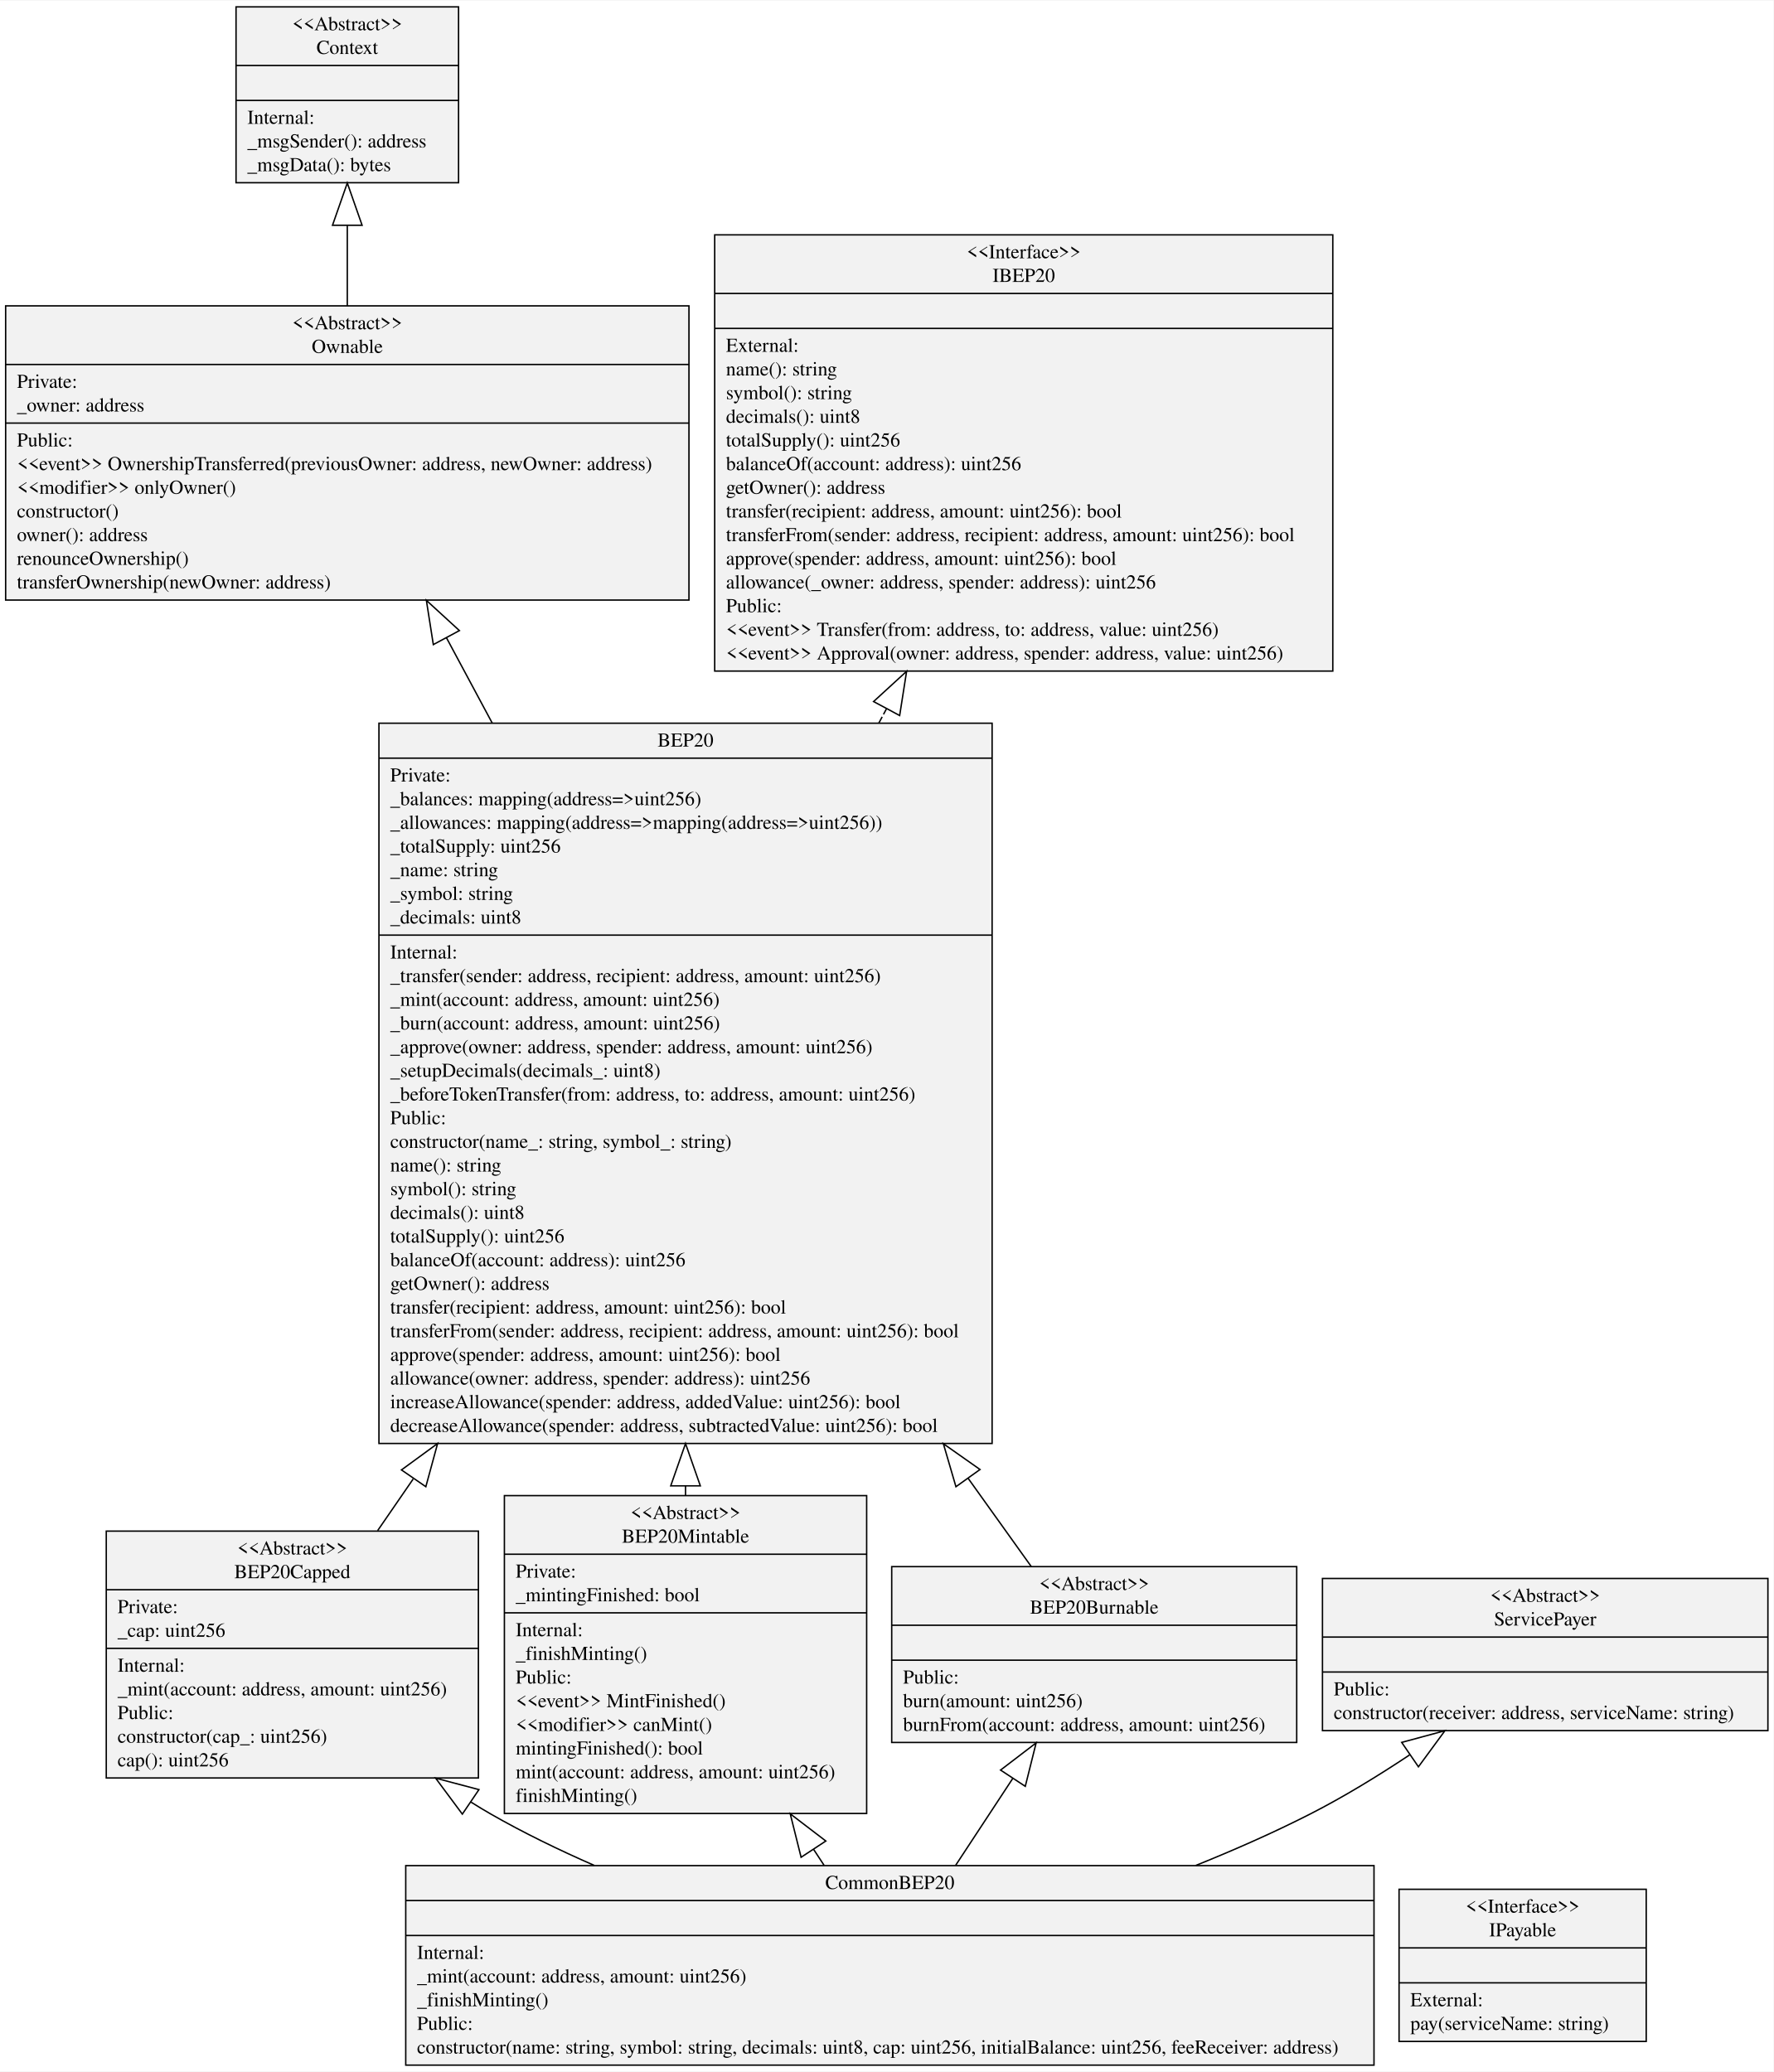
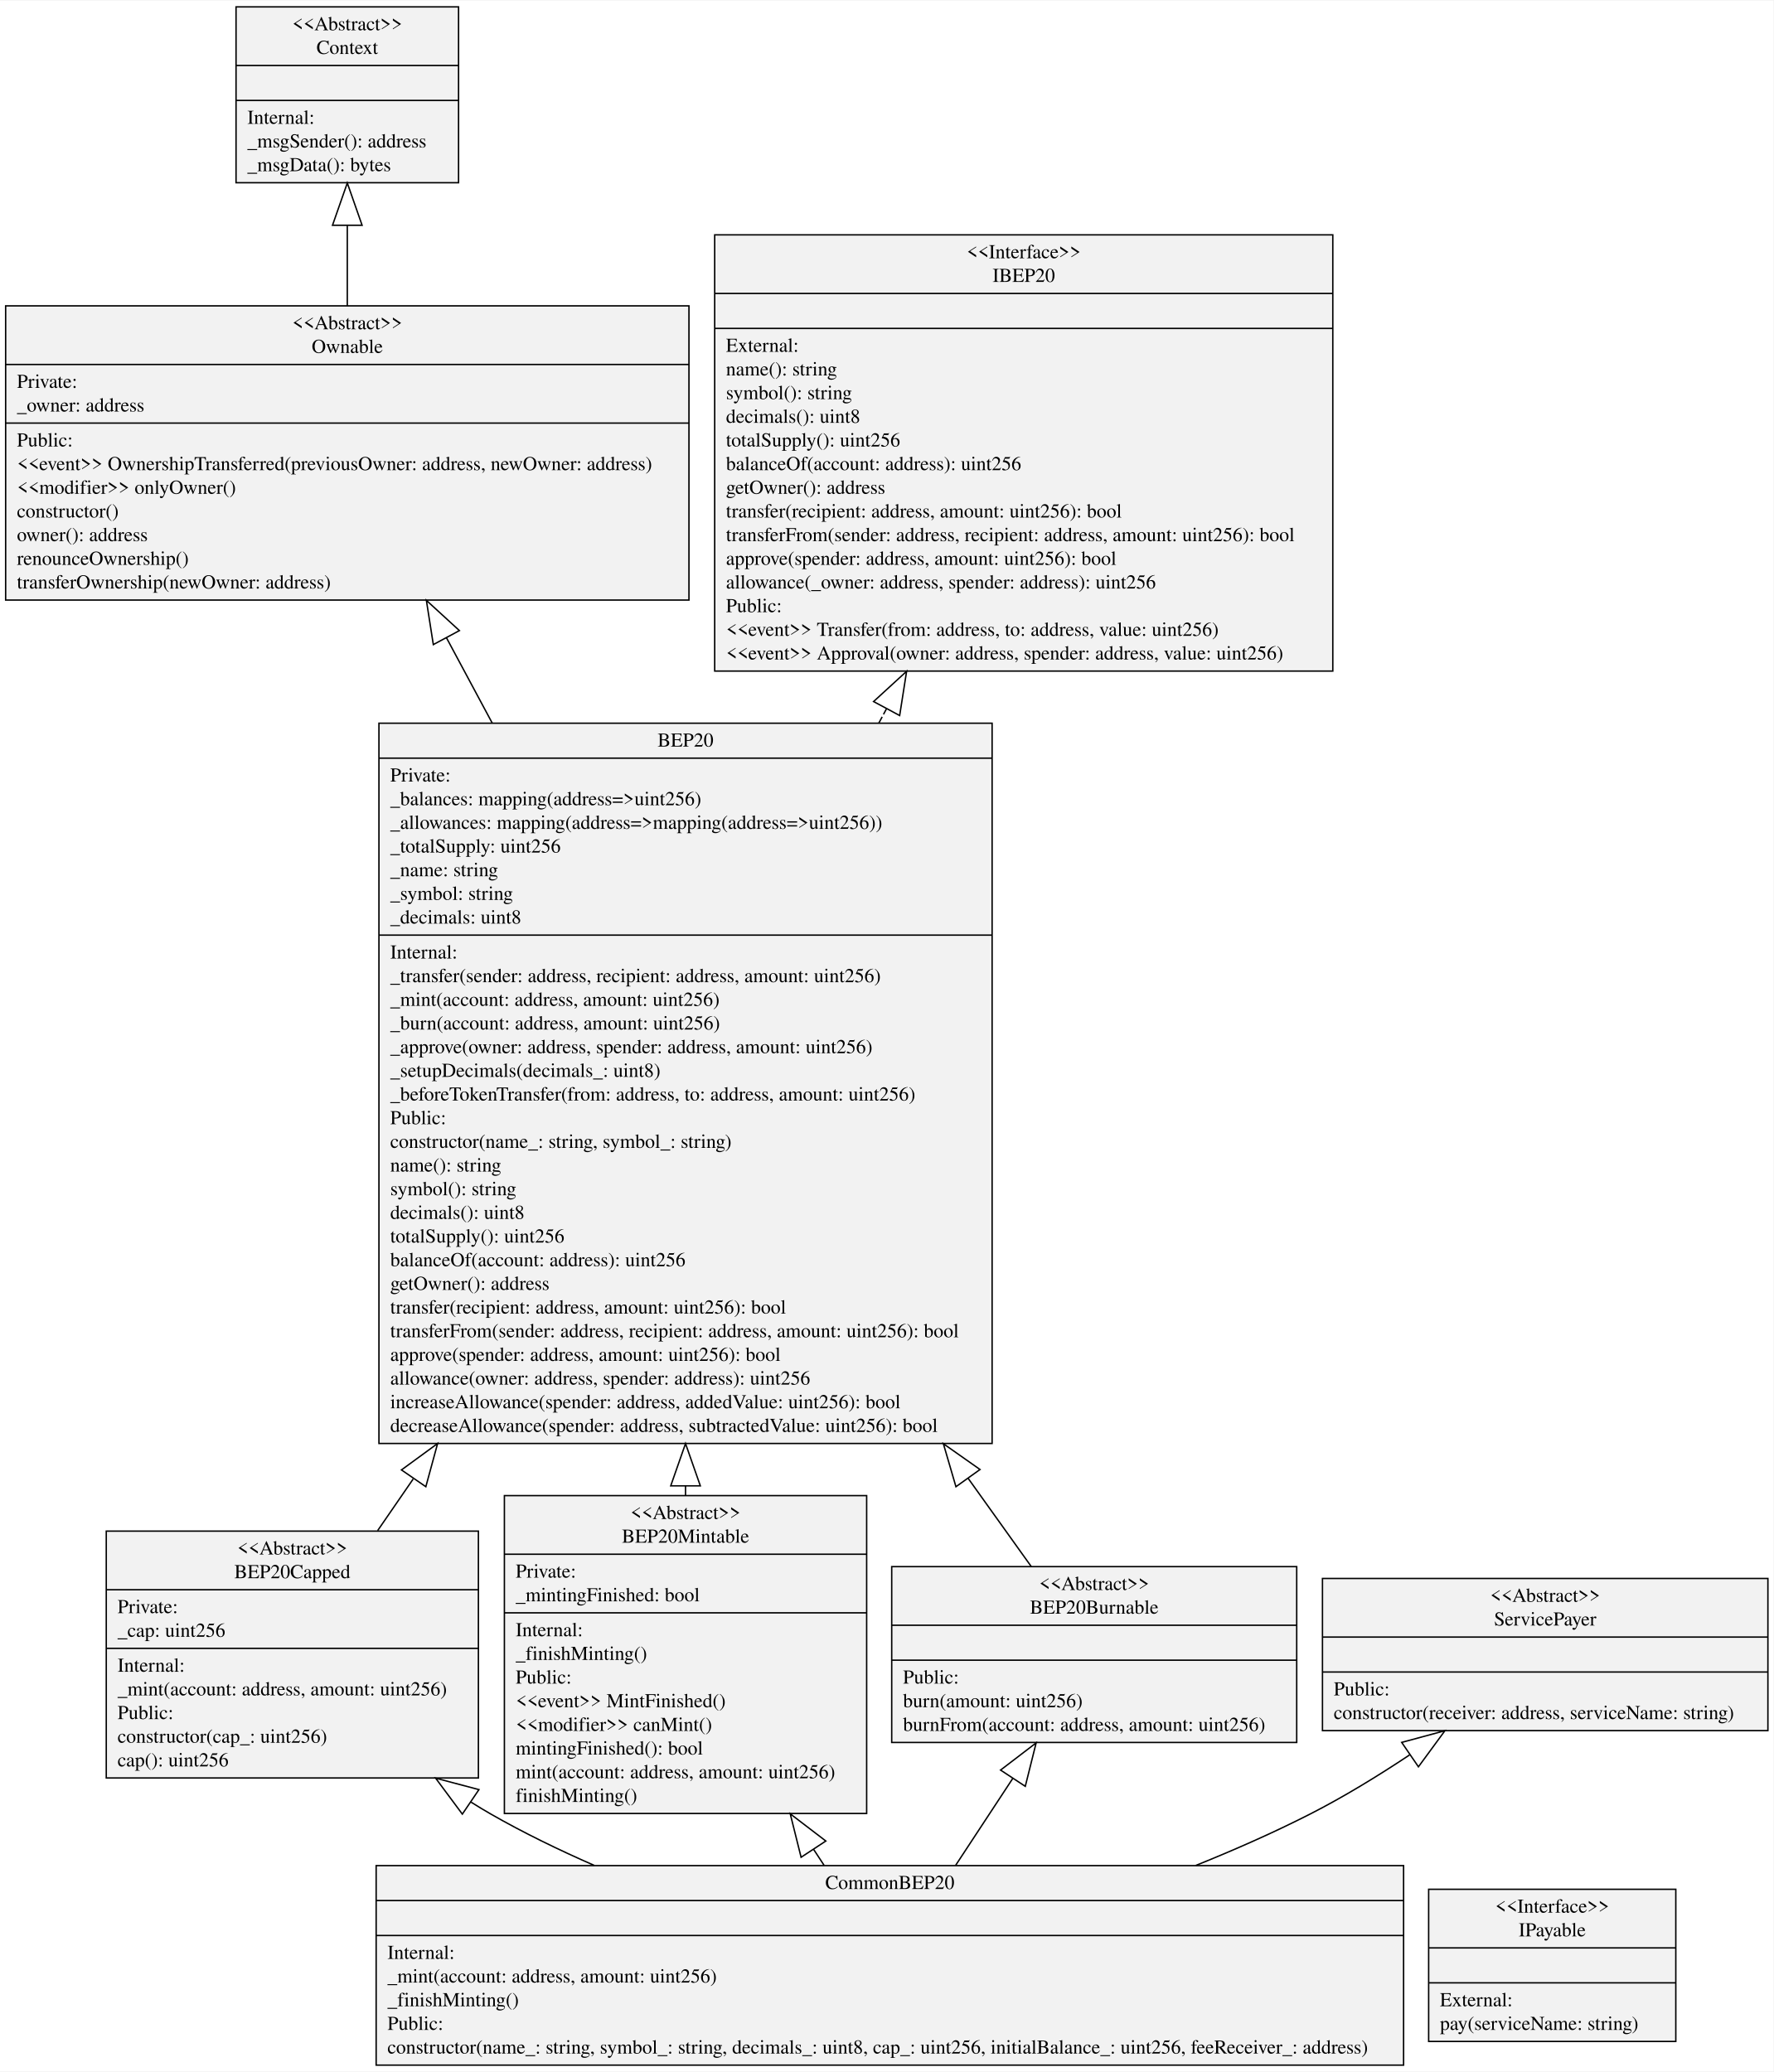
<svg xmlns="http://www.w3.org/2000/svg" width="1258pt" height="1470pt" viewBox="0.00 0.00 1258.48 1469.80">
  <g id="graph0" class="graph" transform="scale(1 1) rotate(0) translate(4 1465.8)">
    <polygon fill="#ffffff" stroke="transparent" points="-4,4 -4,-1465.8 1254.477,-1465.8 1254.477,4 -4,4" />
    <g id="node1" class="node">
      <polygon fill="#f2f2f2" stroke="#000000" points="163.488,-1336.5 163.488,-1461.3 321.386,-1461.3 321.386,-1336.5 163.488,-1336.5" />
      <text text-anchor="middle" x="242.437" y="-1444.7" font-family="Times,serif" font-size="14.00" fill="#000000">&lt;&lt;Abstract&gt;&gt;</text>
      <text text-anchor="middle" x="242.437" y="-1427.9" font-family="Times,serif" font-size="14.00" fill="#000000">Context</text>
      <polyline fill="none" stroke="#000000" points="163.488,-1419.7 321.386,-1419.7 " />
      <text text-anchor="middle" x="242.437" y="-1403.1" font-family="Times,serif" font-size="14.00" fill="#000000"> </text>
      <polyline fill="none" stroke="#000000" points="163.488,-1394.9 321.386,-1394.9 " />
      <text text-anchor="start" x="171.488" y="-1378.3" font-family="Times,serif" font-size="14.00" fill="#000000">Internal:</text>
      <text text-anchor="start" x="171.488" y="-1361.5" font-family="Times,serif" font-size="14.00" fill="#000000">    _msgSender(): address</text>
      <text text-anchor="start" x="171.488" y="-1344.7" font-family="Times,serif" font-size="14.00" fill="#000000">    _msgData(): bytes</text>
    </g>
    <g id="node2" class="node">
      <polygon fill="#f2f2f2" stroke="#000000" points="0,-1040.3 0,-1249.1 484.874,-1249.1 484.874,-1040.3 0,-1040.3" />
      <text text-anchor="middle" x="242.437" y="-1232.5" font-family="Times,serif" font-size="14.00" fill="#000000">&lt;&lt;Abstract&gt;&gt;</text>
      <text text-anchor="middle" x="242.437" y="-1215.7" font-family="Times,serif" font-size="14.00" fill="#000000">Ownable</text>
      <polyline fill="none" stroke="#000000" points="0,-1207.5 484.874,-1207.5 " />
      <text text-anchor="start" x="8" y="-1190.9" font-family="Times,serif" font-size="14.00" fill="#000000">Private:</text>
      <text text-anchor="start" x="8" y="-1174.1" font-family="Times,serif" font-size="14.00" fill="#000000">   _owner: address</text>
      <polyline fill="none" stroke="#000000" points="0,-1165.9 484.874,-1165.9 " />
      <text text-anchor="start" x="8" y="-1149.3" font-family="Times,serif" font-size="14.00" fill="#000000">Public:</text>
      <text text-anchor="start" x="8" y="-1132.5" font-family="Times,serif" font-size="14.00" fill="#000000">    &lt;&lt;event&gt;&gt; OwnershipTransferred(previousOwner: address, newOwner: address)</text>
      <text text-anchor="start" x="8" y="-1115.7" font-family="Times,serif" font-size="14.00" fill="#000000">    &lt;&lt;modifier&gt;&gt; onlyOwner()</text>
      <text text-anchor="start" x="8" y="-1098.9" font-family="Times,serif" font-size="14.00" fill="#000000">    constructor()</text>
      <text text-anchor="start" x="8" y="-1082.1" font-family="Times,serif" font-size="14.00" fill="#000000">    owner(): address</text>
      <text text-anchor="start" x="8" y="-1065.3" font-family="Times,serif" font-size="14.00" fill="#000000">    renounceOwnership()</text>
      <text text-anchor="start" x="8" y="-1048.5" font-family="Times,serif" font-size="14.00" fill="#000000">    transferOwnership(newOwner: address)</text>
    </g>
    <g id="edge1" class="edge">
      <path fill="none" stroke="#000000" d="M242.437,-1249.193C242.437,-1268.026 242.437,-1287.544 242.437,-1306.019" />
      <polygon fill="none" stroke="#000000" points="231.937,-1306.303 242.437,-1336.303 252.937,-1306.304 231.937,-1306.303" />
    </g>
    <g id="node3" class="node">
      <polygon fill="#f2f2f2" stroke="#000000" points="503.137,-989.9 503.137,-1299.5 941.737,-1299.5 941.737,-989.9 503.137,-989.9" />
      <text text-anchor="middle" x="722.437" y="-1282.9" font-family="Times,serif" font-size="14.00" fill="#000000">&lt;&lt;Interface&gt;&gt;</text>
      <text text-anchor="middle" x="722.437" y="-1266.1" font-family="Times,serif" font-size="14.00" fill="#000000">IBEP20</text>
      <polyline fill="none" stroke="#000000" points="503.137,-1257.9 941.737,-1257.9 " />
      <text text-anchor="middle" x="722.437" y="-1241.3" font-family="Times,serif" font-size="14.00" fill="#000000"> </text>
      <polyline fill="none" stroke="#000000" points="503.137,-1233.1 941.737,-1233.1 " />
      <text text-anchor="start" x="511.137" y="-1216.5" font-family="Times,serif" font-size="14.00" fill="#000000">External:</text>
      <text text-anchor="start" x="511.137" y="-1199.7" font-family="Times,serif" font-size="14.00" fill="#000000">     name(): string</text>
      <text text-anchor="start" x="511.137" y="-1182.9" font-family="Times,serif" font-size="14.00" fill="#000000">     symbol(): string</text>
      <text text-anchor="start" x="511.137" y="-1166.1" font-family="Times,serif" font-size="14.00" fill="#000000">     decimals(): uint8</text>
      <text text-anchor="start" x="511.137" y="-1149.3" font-family="Times,serif" font-size="14.00" fill="#000000">     totalSupply(): uint256</text>
      <text text-anchor="start" x="511.137" y="-1132.5" font-family="Times,serif" font-size="14.00" fill="#000000">     balanceOf(account: address): uint256</text>
      <text text-anchor="start" x="511.137" y="-1115.7" font-family="Times,serif" font-size="14.00" fill="#000000">     getOwner(): address</text>
      <text text-anchor="start" x="511.137" y="-1098.9" font-family="Times,serif" font-size="14.00" fill="#000000">     transfer(recipient: address, amount: uint256): bool</text>
      <text text-anchor="start" x="511.137" y="-1082.1" font-family="Times,serif" font-size="14.00" fill="#000000">     transferFrom(sender: address, recipient: address, amount: uint256): bool</text>
      <text text-anchor="start" x="511.137" y="-1065.3" font-family="Times,serif" font-size="14.00" fill="#000000">     approve(spender: address, amount: uint256): bool</text>
      <text text-anchor="start" x="511.137" y="-1048.5" font-family="Times,serif" font-size="14.00" fill="#000000">     allowance(_owner: address, spender: address): uint256</text>
      <text text-anchor="start" x="511.137" y="-1031.7" font-family="Times,serif" font-size="14.00" fill="#000000">Public:</text>
      <text text-anchor="start" x="511.137" y="-1014.9" font-family="Times,serif" font-size="14.00" fill="#000000">    &lt;&lt;event&gt;&gt; Transfer(from: address, to: address, value: uint256)</text>
      <text text-anchor="start" x="511.137" y="-998.1" font-family="Times,serif" font-size="14.00" fill="#000000">    &lt;&lt;event&gt;&gt; Approval(owner: address, spender: address, value: uint256)</text>
    </g>
    <g id="node4" class="node">
      <polygon fill="#f2f2f2" stroke="#000000" points="264.887,-441.7 264.887,-952.9 699.987,-952.9 699.987,-441.7 264.887,-441.7" />
      <text text-anchor="middle" x="482.437" y="-936.3" font-family="Times,serif" font-size="14.00" fill="#000000">BEP20</text>
      <polyline fill="none" stroke="#000000" points="264.887,-928.1 699.987,-928.1 " />
      <text text-anchor="start" x="272.887" y="-911.5" font-family="Times,serif" font-size="14.00" fill="#000000">Private:</text>
      <text text-anchor="start" x="272.887" y="-894.7" font-family="Times,serif" font-size="14.00" fill="#000000">   _balances: mapping(address=&gt;uint256)</text>
      <text text-anchor="start" x="272.887" y="-877.9" font-family="Times,serif" font-size="14.00" fill="#000000">   _allowances: mapping(address=&gt;mapping(address=&gt;uint256))</text>
      <text text-anchor="start" x="272.887" y="-861.1" font-family="Times,serif" font-size="14.00" fill="#000000">   _totalSupply: uint256</text>
      <text text-anchor="start" x="272.887" y="-844.3" font-family="Times,serif" font-size="14.00" fill="#000000">   _name: string</text>
      <text text-anchor="start" x="272.887" y="-827.5" font-family="Times,serif" font-size="14.00" fill="#000000">   _symbol: string</text>
      <text text-anchor="start" x="272.887" y="-810.7" font-family="Times,serif" font-size="14.00" fill="#000000">   _decimals: uint8</text>
      <polyline fill="none" stroke="#000000" points="264.887,-802.5 699.987,-802.5 " />
      <text text-anchor="start" x="272.887" y="-785.9" font-family="Times,serif" font-size="14.00" fill="#000000">Internal:</text>
      <text text-anchor="start" x="272.887" y="-769.1" font-family="Times,serif" font-size="14.00" fill="#000000">    _transfer(sender: address, recipient: address, amount: uint256)</text>
      <text text-anchor="start" x="272.887" y="-752.3" font-family="Times,serif" font-size="14.00" fill="#000000">    _mint(account: address, amount: uint256)</text>
      <text text-anchor="start" x="272.887" y="-735.5" font-family="Times,serif" font-size="14.00" fill="#000000">    _burn(account: address, amount: uint256)</text>
      <text text-anchor="start" x="272.887" y="-718.7" font-family="Times,serif" font-size="14.00" fill="#000000">    _approve(owner: address, spender: address, amount: uint256)</text>
      <text text-anchor="start" x="272.887" y="-701.9" font-family="Times,serif" font-size="14.00" fill="#000000">    _setupDecimals(decimals_: uint8)</text>
      <text text-anchor="start" x="272.887" y="-685.1" font-family="Times,serif" font-size="14.00" fill="#000000">    _beforeTokenTransfer(from: address, to: address, amount: uint256)</text>
      <text text-anchor="start" x="272.887" y="-668.3" font-family="Times,serif" font-size="14.00" fill="#000000">Public:</text>
      <text text-anchor="start" x="272.887" y="-651.5" font-family="Times,serif" font-size="14.00" fill="#000000">    constructor(name_: string, symbol_: string)</text>
      <text text-anchor="start" x="272.887" y="-634.7" font-family="Times,serif" font-size="14.00" fill="#000000">    name(): string</text>
      <text text-anchor="start" x="272.887" y="-617.9" font-family="Times,serif" font-size="14.00" fill="#000000">    symbol(): string</text>
      <text text-anchor="start" x="272.887" y="-601.1" font-family="Times,serif" font-size="14.00" fill="#000000">    decimals(): uint8</text>
      <text text-anchor="start" x="272.887" y="-584.3" font-family="Times,serif" font-size="14.00" fill="#000000">    totalSupply(): uint256</text>
      <text text-anchor="start" x="272.887" y="-567.5" font-family="Times,serif" font-size="14.00" fill="#000000">    balanceOf(account: address): uint256</text>
      <text text-anchor="start" x="272.887" y="-550.7" font-family="Times,serif" font-size="14.00" fill="#000000">    getOwner(): address</text>
      <text text-anchor="start" x="272.887" y="-533.9" font-family="Times,serif" font-size="14.00" fill="#000000">    transfer(recipient: address, amount: uint256): bool</text>
      <text text-anchor="start" x="272.887" y="-517.1" font-family="Times,serif" font-size="14.00" fill="#000000">    transferFrom(sender: address, recipient: address, amount: uint256): bool</text>
      <text text-anchor="start" x="272.887" y="-500.3" font-family="Times,serif" font-size="14.00" fill="#000000">    approve(spender: address, amount: uint256): bool</text>
      <text text-anchor="start" x="272.887" y="-483.5" font-family="Times,serif" font-size="14.00" fill="#000000">    allowance(owner: address, spender: address): uint256</text>
      <text text-anchor="start" x="272.887" y="-466.7" font-family="Times,serif" font-size="14.00" fill="#000000">    increaseAllowance(spender: address, addedValue: uint256): bool</text>
      <text text-anchor="start" x="272.887" y="-449.9" font-family="Times,serif" font-size="14.00" fill="#000000">    decreaseAllowance(spender: address, subtractedValue: uint256): bool</text>
    </g>
    <g id="edge2" class="edge">
      <path fill="none" stroke="#000000" d="M345.263,-953.015C334.094,-973.836 323.127,-994.28 312.762,-1013.603" />
      <polygon fill="none" stroke="#000000" points="303.477,-1008.7 298.548,-1040.1 321.982,-1018.627 303.477,-1008.7" />
    </g>
    <g id="edge3" class="edge">
      <path fill="none" stroke="#000000" stroke-dasharray="5,2" d="M619.611,-953.015C621.434,-956.414 623.252,-959.803 625.063,-963.178" />
      <polygon fill="none" stroke="#000000" points="615.878,-968.269 639.312,-989.742 634.384,-958.342 615.878,-968.269" />
    </g>
    <g id="node5" class="node">
      <polygon fill="#f2f2f2" stroke="#000000" points="71.405,-204.3 71.405,-379.5 335.469,-379.5 335.469,-204.3 71.405,-204.3" />
      <text text-anchor="middle" x="203.437" y="-362.9" font-family="Times,serif" font-size="14.00" fill="#000000">&lt;&lt;Abstract&gt;&gt;</text>
      <text text-anchor="middle" x="203.437" y="-346.1" font-family="Times,serif" font-size="14.00" fill="#000000">BEP20Capped</text>
      <polyline fill="none" stroke="#000000" points="71.405,-337.9 335.469,-337.9 " />
      <text text-anchor="start" x="79.405" y="-321.3" font-family="Times,serif" font-size="14.00" fill="#000000">Private:</text>
      <text text-anchor="start" x="79.405" y="-304.5" font-family="Times,serif" font-size="14.00" fill="#000000">   _cap: uint256</text>
      <polyline fill="none" stroke="#000000" points="71.405,-296.3 335.469,-296.3 " />
      <text text-anchor="start" x="79.405" y="-279.7" font-family="Times,serif" font-size="14.00" fill="#000000">Internal:</text>
      <text text-anchor="start" x="79.405" y="-262.9" font-family="Times,serif" font-size="14.00" fill="#000000">    _mint(account: address, amount: uint256)</text>
      <text text-anchor="start" x="79.405" y="-246.1" font-family="Times,serif" font-size="14.00" fill="#000000">Public:</text>
      <text text-anchor="start" x="79.405" y="-229.3" font-family="Times,serif" font-size="14.00" fill="#000000">    constructor(cap_: uint256)</text>
      <text text-anchor="start" x="79.405" y="-212.5" font-family="Times,serif" font-size="14.00" fill="#000000">    cap(): uint256</text>
    </g>
    <g id="edge4" class="edge">
      <path fill="none" stroke="#000000" d="M263.976,-379.866C271.935,-391.431 280.406,-403.74 289.214,-416.538" />
      <polygon fill="none" stroke="#000000" points="280.865,-422.928 306.523,-441.688 298.165,-411.023 280.865,-422.928" />
    </g>
    <g id="node6" class="node">
      <polygon fill="#f2f2f2" stroke="#000000" points="353.905,-179.1 353.905,-404.7 610.969,-404.7 610.969,-179.1 353.905,-179.1" />
      <text text-anchor="middle" x="482.437" y="-388.1" font-family="Times,serif" font-size="14.00" fill="#000000">&lt;&lt;Abstract&gt;&gt;</text>
      <text text-anchor="middle" x="482.437" y="-371.3" font-family="Times,serif" font-size="14.00" fill="#000000">BEP20Mintable</text>
      <polyline fill="none" stroke="#000000" points="353.905,-363.1 610.969,-363.1 " />
      <text text-anchor="start" x="361.905" y="-346.5" font-family="Times,serif" font-size="14.00" fill="#000000">Private:</text>
      <text text-anchor="start" x="361.905" y="-329.7" font-family="Times,serif" font-size="14.00" fill="#000000">   _mintingFinished: bool</text>
      <polyline fill="none" stroke="#000000" points="353.905,-321.5 610.969,-321.5 " />
      <text text-anchor="start" x="361.905" y="-304.9" font-family="Times,serif" font-size="14.00" fill="#000000">Internal:</text>
      <text text-anchor="start" x="361.905" y="-288.1" font-family="Times,serif" font-size="14.00" fill="#000000">    _finishMinting()</text>
      <text text-anchor="start" x="361.905" y="-271.3" font-family="Times,serif" font-size="14.00" fill="#000000">Public:</text>
      <text text-anchor="start" x="361.905" y="-254.5" font-family="Times,serif" font-size="14.00" fill="#000000">    &lt;&lt;event&gt;&gt; MintFinished()</text>
      <text text-anchor="start" x="361.905" y="-237.7" font-family="Times,serif" font-size="14.00" fill="#000000">    &lt;&lt;modifier&gt;&gt; canMint()</text>
      <text text-anchor="start" x="361.905" y="-220.9" font-family="Times,serif" font-size="14.00" fill="#000000">    mintingFinished(): bool</text>
      <text text-anchor="start" x="361.905" y="-204.1" font-family="Times,serif" font-size="14.00" fill="#000000">    mint(account: address, amount: uint256)</text>
      <text text-anchor="start" x="361.905" y="-187.3" font-family="Times,serif" font-size="14.00" fill="#000000">    finishMinting()</text>
    </g>
    <g id="edge5" class="edge">
      <path fill="none" stroke="#000000" d="M482.437,-404.827C482.437,-407.045 482.437,-409.281 482.437,-411.534" />
      <polygon fill="none" stroke="#000000" points="471.937,-411.639 482.437,-441.639 492.937,-411.639 471.937,-411.639" />
    </g>
    <g id="node7" class="node">
      <polygon fill="#f2f2f2" stroke="#000000" points="628.743,-229.5 628.743,-354.3 916.131,-354.3 916.131,-229.5 628.743,-229.5" />
      <text text-anchor="middle" x="772.437" y="-337.7" font-family="Times,serif" font-size="14.00" fill="#000000">&lt;&lt;Abstract&gt;&gt;</text>
      <text text-anchor="middle" x="772.437" y="-320.9" font-family="Times,serif" font-size="14.00" fill="#000000">BEP20Burnable</text>
      <polyline fill="none" stroke="#000000" points="628.743,-312.7 916.131,-312.7 " />
      <text text-anchor="middle" x="772.437" y="-296.1" font-family="Times,serif" font-size="14.00" fill="#000000"> </text>
      <polyline fill="none" stroke="#000000" points="628.743,-287.9 916.131,-287.9 " />
      <text text-anchor="start" x="636.743" y="-271.3" font-family="Times,serif" font-size="14.00" fill="#000000">Public:</text>
      <text text-anchor="start" x="636.743" y="-254.5" font-family="Times,serif" font-size="14.00" fill="#000000">    burn(amount: uint256)</text>
      <text text-anchor="start" x="636.743" y="-237.7" font-family="Times,serif" font-size="14.00" fill="#000000">    burnFrom(account: address, amount: uint256)</text>
    </g>
    <g id="edge6" class="edge">
      <path fill="none" stroke="#000000" d="M727.76,-354.355C714.612,-372.735 699.305,-394.133 682.881,-417.093" />
      <polygon fill="none" stroke="#000000" points="674.319,-411.014 665.405,-441.523 691.399,-423.232 674.319,-411.014" />
    </g>
    <g id="node8" class="node">
-       <polygon fill="#f2f2f2" stroke="#000000" points="988.748,-17.3 988.748,-125.3 1164.126,-125.3 1164.126,-17.3 988.748,-17.3" />
-       <text text-anchor="middle" x="1076.437" y="-108.7" font-family="Times,serif" font-size="14.00" fill="#000000">&lt;&lt;Interface&gt;&gt;</text>
-       <text text-anchor="middle" x="1076.437" y="-91.9" font-family="Times,serif" font-size="14.00" fill="#000000">IPayable</text>
-       <polyline fill="none" stroke="#000000" points="988.748,-83.7 1164.126,-83.7 " />
-       <text text-anchor="middle" x="1076.437" y="-67.1" font-family="Times,serif" font-size="14.00" fill="#000000"> </text>
-       <polyline fill="none" stroke="#000000" points="988.748,-58.9 1164.126,-58.9 " />
-       <text text-anchor="start" x="996.748" y="-42.3" font-family="Times,serif" font-size="14.00" fill="#000000">External:</text>
-       <text text-anchor="start" x="996.748" y="-25.5" font-family="Times,serif" font-size="14.00" fill="#000000">     pay(serviceName: string)</text>
+       <polygon fill="#f2f2f2" stroke="#000000" points="1009.748,-17.3 1009.748,-125.3 1185.126,-125.3 1185.126,-17.3 1009.748,-17.3" />
+       <text text-anchor="middle" x="1097.437" y="-108.7" font-family="Times,serif" font-size="14.00" fill="#000000">&lt;&lt;Interface&gt;&gt;</text>
+       <text text-anchor="middle" x="1097.437" y="-91.9" font-family="Times,serif" font-size="14.00" fill="#000000">IPayable</text>
+       <polyline fill="none" stroke="#000000" points="1009.748,-83.7 1185.126,-83.7 " />
+       <text text-anchor="middle" x="1097.437" y="-67.1" font-family="Times,serif" font-size="14.00" fill="#000000"> </text>
+       <polyline fill="none" stroke="#000000" points="1009.748,-58.9 1185.126,-58.9 " />
+       <text text-anchor="start" x="1017.748" y="-42.3" font-family="Times,serif" font-size="14.00" fill="#000000">External:</text>
+       <text text-anchor="start" x="1017.748" y="-25.5" font-family="Times,serif" font-size="14.00" fill="#000000">     pay(serviceName: string)</text>
    </g>
    <g id="node9" class="node">
      <polygon fill="#f2f2f2" stroke="#000000" points="934.397,-237.9 934.397,-345.9 1250.477,-345.9 1250.477,-237.9 934.397,-237.9" />
      <text text-anchor="middle" x="1092.437" y="-329.3" font-family="Times,serif" font-size="14.00" fill="#000000">&lt;&lt;Abstract&gt;&gt;</text>
      <text text-anchor="middle" x="1092.437" y="-312.5" font-family="Times,serif" font-size="14.00" fill="#000000">ServicePayer</text>
      <polyline fill="none" stroke="#000000" points="934.397,-304.3 1250.477,-304.3 " />
      <text text-anchor="middle" x="1092.437" y="-287.7" font-family="Times,serif" font-size="14.00" fill="#000000"> </text>
      <polyline fill="none" stroke="#000000" points="934.397,-279.5 1250.477,-279.5 " />
      <text text-anchor="start" x="942.397" y="-262.9" font-family="Times,serif" font-size="14.00" fill="#000000">Public:</text>
      <text text-anchor="start" x="942.397" y="-246.1" font-family="Times,serif" font-size="14.00" fill="#000000">    constructor(receiver: address, serviceName: string)</text>
    </g>
    <g id="node10" class="node">
-       <polygon fill="#f2f2f2" stroke="#000000" points="283.907,-.5 283.907,-142.1 970.967,-142.1 970.967,-.5 283.907,-.5" />
+       <polygon fill="#f2f2f2" stroke="#000000" points="262.907,-.5 262.907,-142.1 991.967,-142.1 991.967,-.5 262.907,-.5" />
      <text text-anchor="middle" x="627.437" y="-125.5" font-family="Times,serif" font-size="14.00" fill="#000000">CommonBEP20</text>
-       <polyline fill="none" stroke="#000000" points="283.907,-117.3 970.967,-117.3 " />
+       <polyline fill="none" stroke="#000000" points="262.907,-117.3 991.967,-117.3 " />
      <text text-anchor="middle" x="627.437" y="-100.7" font-family="Times,serif" font-size="14.00" fill="#000000"> </text>
-       <polyline fill="none" stroke="#000000" points="283.907,-92.5 970.967,-92.5 " />
-       <text text-anchor="start" x="291.907" y="-75.9" font-family="Times,serif" font-size="14.00" fill="#000000">Internal:</text>
-       <text text-anchor="start" x="291.907" y="-59.1" font-family="Times,serif" font-size="14.00" fill="#000000">    _mint(account: address, amount: uint256)</text>
-       <text text-anchor="start" x="291.907" y="-42.3" font-family="Times,serif" font-size="14.00" fill="#000000">    _finishMinting()</text>
-       <text text-anchor="start" x="291.907" y="-25.5" font-family="Times,serif" font-size="14.00" fill="#000000">Public:</text>
-       <text text-anchor="start" x="291.907" y="-8.7" font-family="Times,serif" font-size="14.00" fill="#000000">    constructor(name: string, symbol: string, decimals: uint8, cap: uint256, initialBalance: uint256, feeReceiver: address)</text>
+       <polyline fill="none" stroke="#000000" points="262.907,-92.5 991.967,-92.5 " />
+       <text text-anchor="start" x="270.907" y="-75.9" font-family="Times,serif" font-size="14.00" fill="#000000">Internal:</text>
+       <text text-anchor="start" x="270.907" y="-59.1" font-family="Times,serif" font-size="14.00" fill="#000000">    _mint(account: address, amount: uint256)</text>
+       <text text-anchor="start" x="270.907" y="-42.3" font-family="Times,serif" font-size="14.00" fill="#000000">    _finishMinting()</text>
+       <text text-anchor="start" x="270.907" y="-25.5" font-family="Times,serif" font-size="14.00" fill="#000000">Public:</text>
+       <text text-anchor="start" x="270.907" y="-8.7" font-family="Times,serif" font-size="14.00" fill="#000000">    constructor(name_: string, symbol_: string, decimals_: uint8, cap_: uint256, initialBalance_: uint256, feeReceiver_: address)</text>
    </g>
    <g id="edge7" class="edge">
      <path fill="none" stroke="#000000" d="M417.655,-142.248C392.427,-153.27 367.469,-165.423 344.437,-178.6 339.686,-181.318 334.928,-184.191 330.187,-187.185" />
      <polygon fill="none" stroke="#000000" points="324.067,-178.649 305.116,-204.166 335.844,-196.036 324.067,-178.649" />
    </g>
    <g id="edge8" class="edge">
      <path fill="none" stroke="#000000" d="M580.76,-142.314C578.294,-146.066 575.782,-149.887 573.237,-153.758" />
      <polygon fill="none" stroke="#000000" points="564.441,-148.024 556.737,-178.861 581.99,-159.559 564.441,-148.024" />
    </g>
    <g id="edge9" class="edge">
      <path fill="none" stroke="#000000" d="M674.114,-142.314C687.037,-161.974 701.219,-183.55 714.691,-204.047" />
      <polygon fill="none" stroke="#000000" points="705.976,-209.904 731.228,-229.206 723.524,-198.369 705.976,-209.904" />
    </g>
    <g id="edge10" class="edge">
      <path fill="none" stroke="#000000" d="M844.605,-142.246C872.266,-153.383 899.832,-165.566 925.437,-178.6 949.242,-190.718 973.679,-205.667 996.262,-220.686" />
      <polygon fill="none" stroke="#000000" points="990.621,-229.549 1021.301,-237.853 1002.495,-212.229 990.621,-229.549" />
    </g>
  </g>
</svg>
